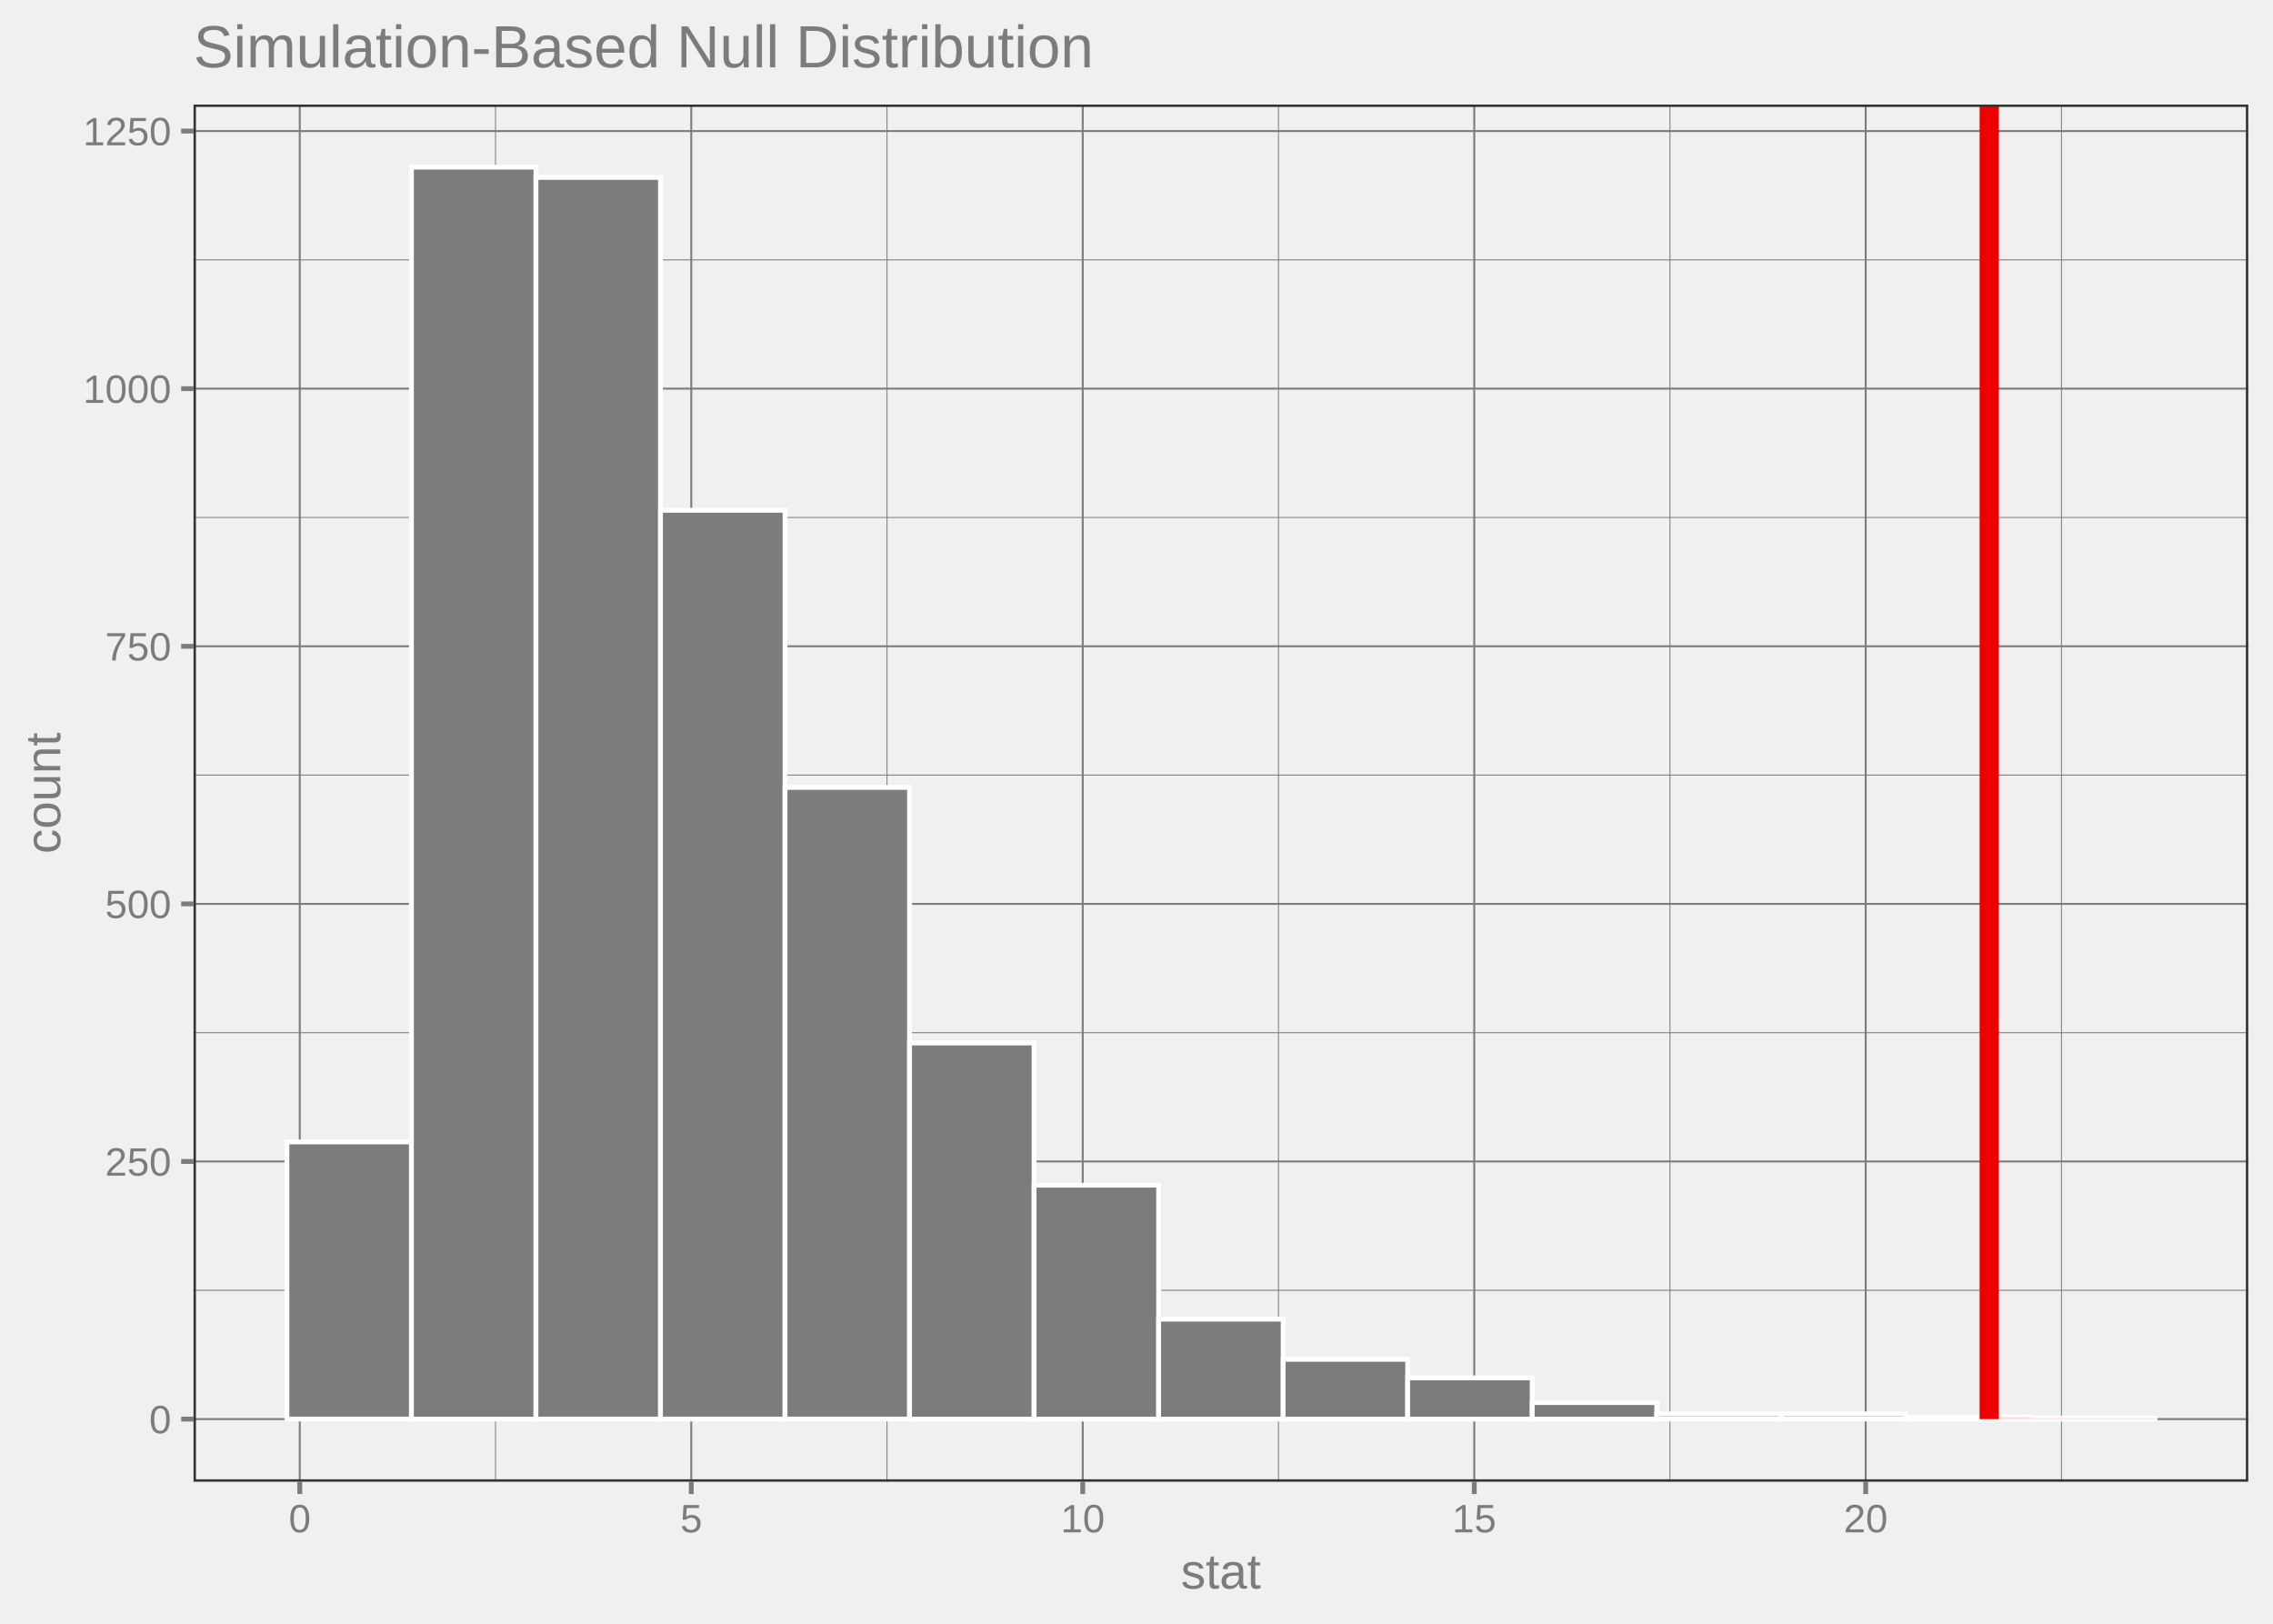
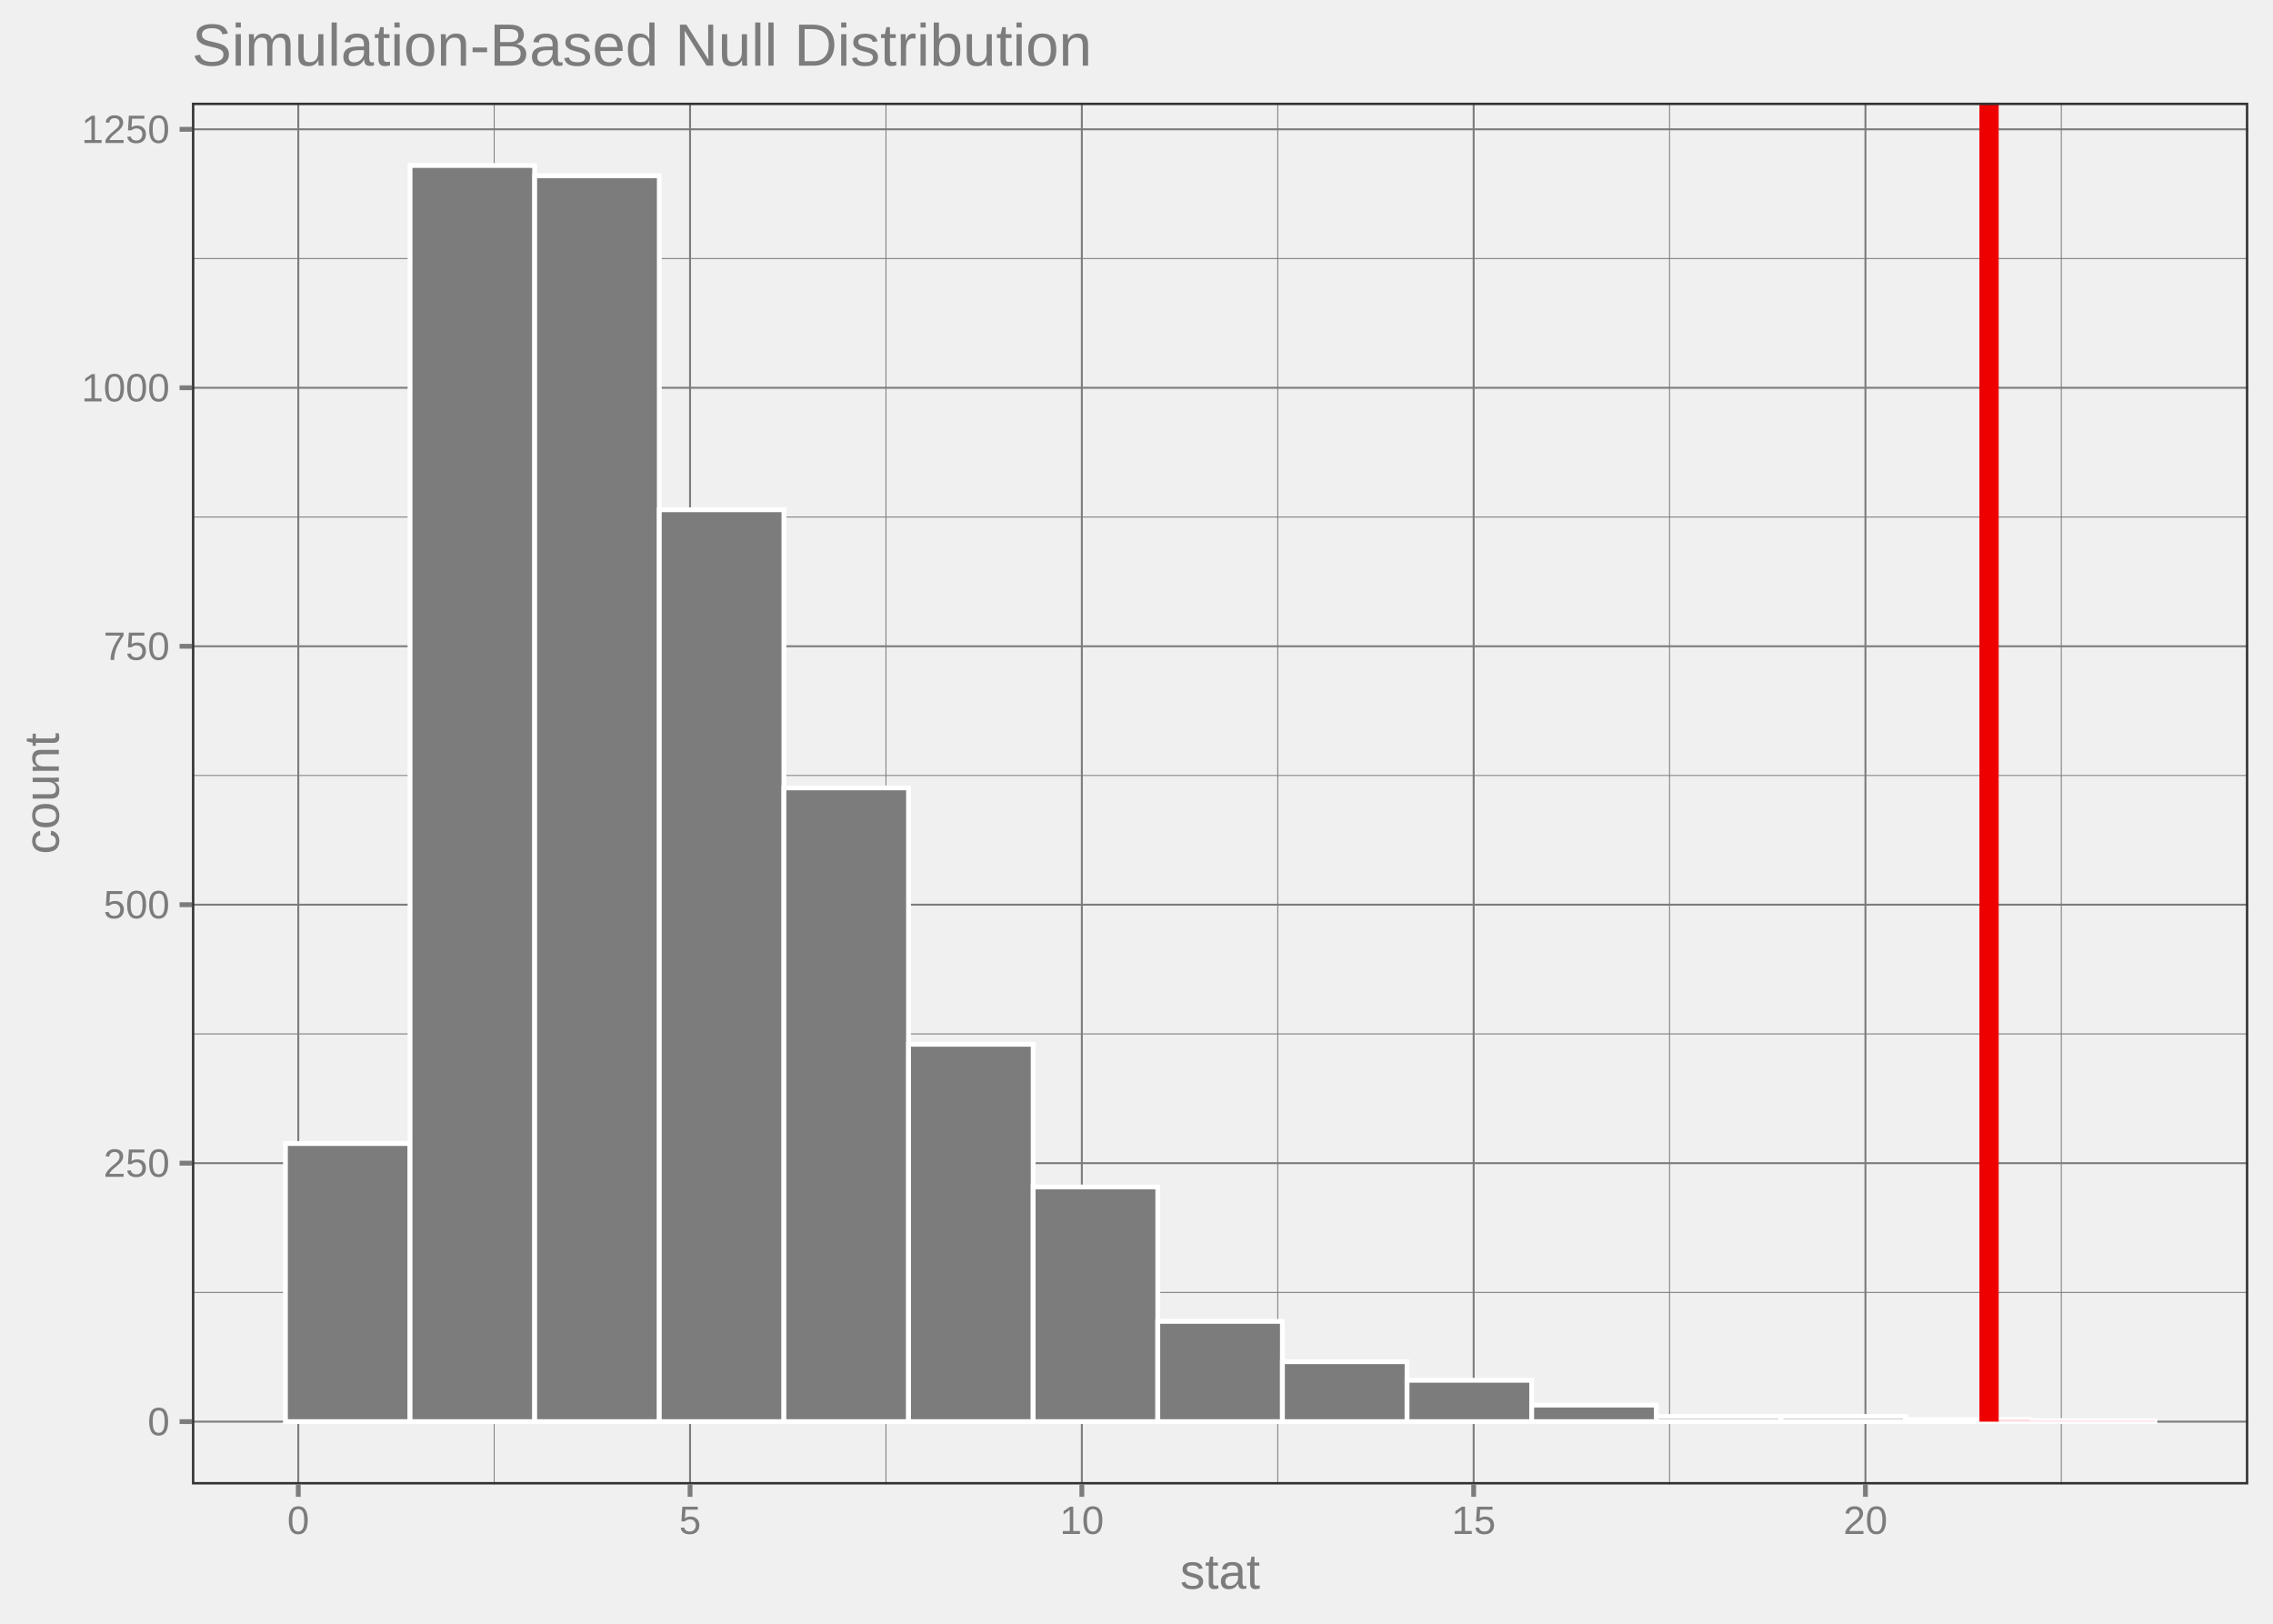
<svg xmlns="http://www.w3.org/2000/svg" width="504.00pt" height="360.00pt" viewBox="0 0 504.00 360.00">
  <g class="svglite">
    <defs>
      <style type="text/css">
    .svglite line, .svglite polyline, .svglite polygon, .svglite path, .svglite rect, .svglite circle {
      fill: none;
      stroke: #000000;
      stroke-linecap: round;
      stroke-linejoin: round;
      stroke-miterlimit: 10.00;
    }
    .svglite text {
      white-space: pre;
    }
    .svglite g.glyphgroup path {
      fill: inherit;
      stroke: none;
    }
  </style>
    </defs>
    <rect width="100%" height="100%" style="stroke: none; fill: none;" />
    <defs>
      <clipPath id="cpMC4wMHw1MDQuMDB8MC4wMHwzNjAuMDA=">
        <rect x="0.00" y="0.00" width="504.00" height="360.00" />
      </clipPath>
    </defs>
    <g clip-path="url(#cpMC4wMHw1MDQuMDB8MC4wMHwzNjAuMDA=)">
</g>
    <defs>
-       <clipPath id="cpNDIuOTF8NDk4LjUyfDIzLjE4fDMyOC41MA==">
-         <rect x="42.91" y="23.18" width="455.61" height="305.33" />
+       <clipPath id="cpNDIuNTZ8NDk4LjUyfDIyLjc3fDMyOS4xMg==">
+         <rect x="42.56" y="22.77" width="455.96" height="306.35" />
      </clipPath>
    </defs>
-     <g clip-path="url(#cpNDIuOTF8NDk4LjUyfDIzLjE4fDMyOC41MA==)">
-       <polyline points="42.91,286.07 498.52,286.07 " style="stroke-width: 0.21; stroke: #7C7C7C; stroke-linecap: butt;" />
-       <polyline points="42.91,228.96 498.52,228.96 " style="stroke-width: 0.21; stroke: #7C7C7C; stroke-linecap: butt;" />
-       <polyline points="42.91,171.84 498.52,171.84 " style="stroke-width: 0.21; stroke: #7C7C7C; stroke-linecap: butt;" />
-       <polyline points="42.91,114.73 498.52,114.73 " style="stroke-width: 0.21; stroke: #7C7C7C; stroke-linecap: butt;" />
-       <polyline points="42.91,57.62 498.52,57.62 " style="stroke-width: 0.21; stroke: #7C7C7C; stroke-linecap: butt;" />
-       <polyline points="109.87,328.50 109.87,23.18 " style="stroke-width: 0.21; stroke: #7C7C7C; stroke-linecap: butt;" />
-       <polyline points="196.68,328.50 196.68,23.18 " style="stroke-width: 0.21; stroke: #7C7C7C; stroke-linecap: butt;" />
-       <polyline points="283.48,328.50 283.48,23.18 " style="stroke-width: 0.21; stroke: #7C7C7C; stroke-linecap: butt;" />
-       <polyline points="370.29,328.50 370.29,23.18 " style="stroke-width: 0.21; stroke: #7C7C7C; stroke-linecap: butt;" />
-       <polyline points="457.10,328.50 457.10,23.18 " style="stroke-width: 0.21; stroke: #7C7C7C; stroke-linecap: butt;" />
-       <polyline points="42.91,314.63 498.52,314.63 " style="stroke-width: 0.43; stroke: #7C7C7C; stroke-linecap: butt;" />
-       <polyline points="42.91,257.51 498.52,257.51 " style="stroke-width: 0.43; stroke: #7C7C7C; stroke-linecap: butt;" />
-       <polyline points="42.91,200.40 498.52,200.40 " style="stroke-width: 0.43; stroke: #7C7C7C; stroke-linecap: butt;" />
-       <polyline points="42.91,143.29 498.52,143.29 " style="stroke-width: 0.43; stroke: #7C7C7C; stroke-linecap: butt;" />
-       <polyline points="42.91,86.17 498.52,86.17 " style="stroke-width: 0.43; stroke: #7C7C7C; stroke-linecap: butt;" />
-       <polyline points="42.91,29.06 498.52,29.06 " style="stroke-width: 0.43; stroke: #7C7C7C; stroke-linecap: butt;" />
-       <polyline points="66.47,328.50 66.47,23.18 " style="stroke-width: 0.43; stroke: #7C7C7C; stroke-linecap: butt;" />
-       <polyline points="153.28,328.50 153.28,23.18 " style="stroke-width: 0.43; stroke: #7C7C7C; stroke-linecap: butt;" />
-       <polyline points="240.08,328.50 240.08,23.18 " style="stroke-width: 0.43; stroke: #7C7C7C; stroke-linecap: butt;" />
-       <polyline points="326.89,328.50 326.89,23.18 " style="stroke-width: 0.43; stroke: #7C7C7C; stroke-linecap: butt;" />
-       <polyline points="413.69,328.50 413.69,23.18 " style="stroke-width: 0.43; stroke: #7C7C7C; stroke-linecap: butt;" />
-       <rect x="63.62" y="253.17" width="27.61" height="61.45" style="stroke-width: 1.07; stroke: #FFFFFF; stroke-linecap: butt; stroke-linejoin: miter; fill: #7C7C7C;" />
-       <rect x="91.23" y="37.06" width="27.61" height="277.57" style="stroke-width: 1.07; stroke: #FFFFFF; stroke-linecap: butt; stroke-linejoin: miter; fill: #7C7C7C;" />
-       <rect x="118.84" y="39.34" width="27.61" height="275.28" style="stroke-width: 1.07; stroke: #FFFFFF; stroke-linecap: butt; stroke-linejoin: miter; fill: #7C7C7C;" />
-       <rect x="146.46" y="113.13" width="27.61" height="201.49" style="stroke-width: 1.07; stroke: #FFFFFF; stroke-linecap: butt; stroke-linejoin: miter; fill: #7C7C7C;" />
-       <rect x="174.07" y="174.58" width="27.61" height="140.04" style="stroke-width: 1.07; stroke: #FFFFFF; stroke-linecap: butt; stroke-linejoin: miter; fill: #7C7C7C;" />
-       <rect x="201.68" y="231.24" width="27.61" height="83.39" style="stroke-width: 1.07; stroke: #FFFFFF; stroke-linecap: butt; stroke-linejoin: miter; fill: #7C7C7C;" />
-       <rect x="229.30" y="262.77" width="27.61" height="51.86" style="stroke-width: 1.07; stroke: #FFFFFF; stroke-linecap: butt; stroke-linejoin: miter; fill: #7C7C7C;" />
-       <rect x="256.91" y="292.47" width="27.61" height="22.16" style="stroke-width: 1.07; stroke: #FFFFFF; stroke-linecap: butt; stroke-linejoin: miter; fill: #7C7C7C;" />
-       <rect x="284.52" y="301.38" width="27.61" height="13.25" style="stroke-width: 1.07; stroke: #FFFFFF; stroke-linecap: butt; stroke-linejoin: miter; fill: #7C7C7C;" />
-       <rect x="312.13" y="305.49" width="27.61" height="9.14" style="stroke-width: 1.07; stroke: #FFFFFF; stroke-linecap: butt; stroke-linejoin: miter; fill: #7C7C7C;" />
-       <rect x="339.75" y="310.97" width="27.61" height="3.66" style="stroke-width: 1.07; stroke: #FFFFFF; stroke-linecap: butt; stroke-linejoin: miter; fill: #7C7C7C;" />
-       <rect x="367.36" y="313.48" width="27.61" height="1.14" style="stroke-width: 1.07; stroke: #FFFFFF; stroke-linecap: butt; stroke-linejoin: miter; fill: #7C7C7C;" />
-       <rect x="394.97" y="313.48" width="27.61" height="1.14" style="stroke-width: 1.07; stroke: #FFFFFF; stroke-linecap: butt; stroke-linejoin: miter; fill: #7C7C7C;" />
-       <rect x="422.59" y="314.17" width="27.61" height="0.46" style="stroke-width: 1.07; stroke: #FFFFFF; stroke-linecap: butt; stroke-linejoin: miter; fill: #7C7C7C;" />
-       <rect x="450.20" y="314.40" width="27.61" height="0.23" style="stroke-width: 1.07; stroke: #FFFFFF; stroke-linecap: butt; stroke-linejoin: miter; fill: #7C7C7C;" />
-       <polygon points="441.08,314.17 450.20,314.17 450.20,314.63 450.20,314.40 477.81,314.40 477.81,314.63 450.20,314.63 450.20,314.63 450.20,314.63 441.08,314.63 " style="stroke-width: 0.00; stroke: none; stroke-linecap: butt; fill: #FFC0CB; fill-opacity: 0.60;" />
-       <polyline points="441.08,314.17 450.20,314.17 450.20,314.63 450.20,314.40 477.81,314.40 " style="stroke-width: 1.07; stroke: none; stroke-linecap: butt;" />
-       <line x1="441.08" y1="314.63" x2="441.08" y2="23.18" style="stroke-width: 4.27; stroke: #EE0000; stroke-linecap: butt;" />
-       <rect x="42.91" y="23.18" width="455.61" height="305.33" style="stroke-width: 1.07; stroke: #333333;" />
+     <g clip-path="url(#cpNDIuNTZ8NDk4LjUyfDIyLjc3fDMyOS4xMg==)">
+       <polyline points="42.56,286.54 498.52,286.54 " style="stroke-width: 0.21; stroke: #7C7C7C; stroke-linecap: butt;" />
+       <polyline points="42.56,229.23 498.52,229.23 " style="stroke-width: 0.21; stroke: #7C7C7C; stroke-linecap: butt;" />
+       <polyline points="42.56,171.93 498.52,171.93 " style="stroke-width: 0.21; stroke: #7C7C7C; stroke-linecap: butt;" />
+       <polyline points="42.56,114.63 498.52,114.63 " style="stroke-width: 0.21; stroke: #7C7C7C; stroke-linecap: butt;" />
+       <polyline points="42.56,57.32 498.52,57.32 " style="stroke-width: 0.21; stroke: #7C7C7C; stroke-linecap: butt;" />
+       <polyline points="109.58,329.12 109.58,22.77 " style="stroke-width: 0.21; stroke: #7C7C7C; stroke-linecap: butt;" />
+       <polyline points="196.45,329.12 196.45,22.77 " style="stroke-width: 0.21; stroke: #7C7C7C; stroke-linecap: butt;" />
+       <polyline points="283.32,329.12 283.32,22.77 " style="stroke-width: 0.21; stroke: #7C7C7C; stroke-linecap: butt;" />
+       <polyline points="370.19,329.12 370.19,22.77 " style="stroke-width: 0.21; stroke: #7C7C7C; stroke-linecap: butt;" />
+       <polyline points="457.06,329.12 457.06,22.77 " style="stroke-width: 0.21; stroke: #7C7C7C; stroke-linecap: butt;" />
+       <polyline points="42.56,315.19 498.52,315.19 " style="stroke-width: 0.43; stroke: #7C7C7C; stroke-linecap: butt;" />
+       <polyline points="42.56,257.89 498.52,257.89 " style="stroke-width: 0.43; stroke: #7C7C7C; stroke-linecap: butt;" />
+       <polyline points="42.56,200.58 498.52,200.58 " style="stroke-width: 0.43; stroke: #7C7C7C; stroke-linecap: butt;" />
+       <polyline points="42.56,143.28 498.52,143.28 " style="stroke-width: 0.43; stroke: #7C7C7C; stroke-linecap: butt;" />
+       <polyline points="42.56,85.97 498.52,85.97 " style="stroke-width: 0.43; stroke: #7C7C7C; stroke-linecap: butt;" />
+       <polyline points="42.56,28.67 498.52,28.67 " style="stroke-width: 0.43; stroke: #7C7C7C; stroke-linecap: butt;" />
+       <polyline points="66.14,329.12 66.14,22.77 " style="stroke-width: 0.43; stroke: #7C7C7C; stroke-linecap: butt;" />
+       <polyline points="153.01,329.12 153.01,22.77 " style="stroke-width: 0.43; stroke: #7C7C7C; stroke-linecap: butt;" />
+       <polyline points="239.88,329.12 239.88,22.77 " style="stroke-width: 0.43; stroke: #7C7C7C; stroke-linecap: butt;" />
+       <polyline points="326.76,329.12 326.76,22.77 " style="stroke-width: 0.43; stroke: #7C7C7C; stroke-linecap: butt;" />
+       <polyline points="413.63,329.12 413.63,22.77 " style="stroke-width: 0.43; stroke: #7C7C7C; stroke-linecap: butt;" />
+       <rect x="63.29" y="253.53" width="27.63" height="61.66" style="stroke-width: 1.07; stroke: #FFFFFF; stroke-linecap: butt; stroke-linejoin: miter; fill: #7C7C7C;" />
+       <rect x="90.92" y="36.69" width="27.63" height="278.50" style="stroke-width: 1.07; stroke: #FFFFFF; stroke-linecap: butt; stroke-linejoin: miter; fill: #7C7C7C;" />
+       <rect x="118.56" y="38.98" width="27.63" height="276.21" style="stroke-width: 1.07; stroke: #FFFFFF; stroke-linecap: butt; stroke-linejoin: miter; fill: #7C7C7C;" />
+       <rect x="146.19" y="113.02" width="27.63" height="202.17" style="stroke-width: 1.07; stroke: #FFFFFF; stroke-linecap: butt; stroke-linejoin: miter; fill: #7C7C7C;" />
+       <rect x="173.82" y="174.68" width="27.63" height="140.51" style="stroke-width: 1.07; stroke: #FFFFFF; stroke-linecap: butt; stroke-linejoin: miter; fill: #7C7C7C;" />
+       <rect x="201.46" y="231.53" width="27.63" height="83.66" style="stroke-width: 1.07; stroke: #FFFFFF; stroke-linecap: butt; stroke-linejoin: miter; fill: #7C7C7C;" />
+       <rect x="229.09" y="263.16" width="27.63" height="52.03" style="stroke-width: 1.07; stroke: #FFFFFF; stroke-linecap: butt; stroke-linejoin: miter; fill: #7C7C7C;" />
+       <rect x="256.72" y="292.96" width="27.63" height="22.23" style="stroke-width: 1.07; stroke: #FFFFFF; stroke-linecap: butt; stroke-linejoin: miter; fill: #7C7C7C;" />
+       <rect x="284.36" y="301.90" width="27.63" height="13.29" style="stroke-width: 1.07; stroke: #FFFFFF; stroke-linecap: butt; stroke-linejoin: miter; fill: #7C7C7C;" />
+       <rect x="311.99" y="306.02" width="27.63" height="9.17" style="stroke-width: 1.07; stroke: #FFFFFF; stroke-linecap: butt; stroke-linejoin: miter; fill: #7C7C7C;" />
+       <rect x="339.63" y="311.52" width="27.63" height="3.67" style="stroke-width: 1.07; stroke: #FFFFFF; stroke-linecap: butt; stroke-linejoin: miter; fill: #7C7C7C;" />
+       <rect x="367.26" y="314.04" width="27.63" height="1.15" style="stroke-width: 1.07; stroke: #FFFFFF; stroke-linecap: butt; stroke-linejoin: miter; fill: #7C7C7C;" />
+       <rect x="394.89" y="314.04" width="27.63" height="1.15" style="stroke-width: 1.07; stroke: #FFFFFF; stroke-linecap: butt; stroke-linejoin: miter; fill: #7C7C7C;" />
+       <rect x="422.53" y="314.73" width="27.63" height="0.46" style="stroke-width: 1.07; stroke: #FFFFFF; stroke-linecap: butt; stroke-linejoin: miter; fill: #7C7C7C;" />
+       <rect x="450.16" y="314.96" width="27.63" height="0.23" style="stroke-width: 1.07; stroke: #FFFFFF; stroke-linecap: butt; stroke-linejoin: miter; fill: #7C7C7C;" />
+       <polygon points="441.04,314.73 450.16,314.73 450.16,315.19 450.16,314.96 477.79,314.96 477.79,315.19 450.16,315.19 450.16,315.19 450.16,315.19 441.04,315.19 " style="stroke-width: 0.00; stroke: none; stroke-linecap: butt; fill: #FFC0CB; fill-opacity: 0.60;" />
+       <polyline points="441.04,314.73 450.16,314.73 450.16,315.19 450.16,314.96 477.79,314.96 " style="stroke-width: 1.07; stroke: none; stroke-linecap: butt;" />
+       <line x1="441.04" y1="315.19" x2="441.04" y2="22.77" style="stroke-width: 4.27; stroke: #EE0000; stroke-linecap: butt;" />
+       <rect x="42.56" y="22.77" width="455.96" height="306.35" style="stroke-width: 1.07; stroke: #333333;" />
    </g>
    <g clip-path="url(#cpMC4wMHw1MDQuMDB8MC4wMHwzNjAuMDA=)">
-       <text x="37.98" y="317.78" text-anchor="end" style="font-size: 8.80px;fill: #7C7C7C; font-family: &quot;Arial&quot;;" textLength="4.89px" lengthAdjust="spacingAndGlyphs">0</text>
-       <text x="37.98" y="260.66" text-anchor="end" style="font-size: 8.80px;fill: #7C7C7C; font-family: &quot;Arial&quot;;" textLength="14.67px" lengthAdjust="spacingAndGlyphs">250</text>
-       <text x="37.98" y="203.55" text-anchor="end" style="font-size: 8.80px;fill: #7C7C7C; font-family: &quot;Arial&quot;;" textLength="14.67px" lengthAdjust="spacingAndGlyphs">500</text>
-       <text x="37.98" y="146.44" text-anchor="end" style="font-size: 8.80px;fill: #7C7C7C; font-family: &quot;Arial&quot;;" textLength="14.67px" lengthAdjust="spacingAndGlyphs">750</text>
-       <text x="37.98" y="89.32" text-anchor="end" style="font-size: 8.80px;fill: #7C7C7C; font-family: &quot;Arial&quot;;" textLength="19.56px" lengthAdjust="spacingAndGlyphs">1000</text>
-       <text x="37.98" y="32.21" text-anchor="end" style="font-size: 8.80px;fill: #7C7C7C; font-family: &quot;Arial&quot;;" textLength="19.56px" lengthAdjust="spacingAndGlyphs">1250</text>
-       <polyline points="40.17,314.63 42.91,314.63 " style="stroke-width: 1.07; stroke: #7C7C7C; stroke-linecap: butt;" />
-       <polyline points="40.17,257.51 42.91,257.51 " style="stroke-width: 1.07; stroke: #7C7C7C; stroke-linecap: butt;" />
-       <polyline points="40.17,200.40 42.91,200.40 " style="stroke-width: 1.07; stroke: #7C7C7C; stroke-linecap: butt;" />
-       <polyline points="40.17,143.29 42.91,143.29 " style="stroke-width: 1.07; stroke: #7C7C7C; stroke-linecap: butt;" />
-       <polyline points="40.17,86.17 42.91,86.17 " style="stroke-width: 1.07; stroke: #7C7C7C; stroke-linecap: butt;" />
-       <polyline points="40.17,29.06 42.91,29.06 " style="stroke-width: 1.07; stroke: #7C7C7C; stroke-linecap: butt;" />
-       <polyline points="66.47,331.24 66.47,328.50 " style="stroke-width: 1.07; stroke: #7C7C7C; stroke-linecap: butt;" />
-       <polyline points="153.28,331.24 153.28,328.50 " style="stroke-width: 1.07; stroke: #7C7C7C; stroke-linecap: butt;" />
-       <polyline points="240.08,331.24 240.08,328.50 " style="stroke-width: 1.07; stroke: #7C7C7C; stroke-linecap: butt;" />
-       <polyline points="326.89,331.24 326.89,328.50 " style="stroke-width: 1.07; stroke: #7C7C7C; stroke-linecap: butt;" />
-       <polyline points="413.69,331.24 413.69,328.50 " style="stroke-width: 1.07; stroke: #7C7C7C; stroke-linecap: butt;" />
-       <text x="66.47" y="339.74" text-anchor="middle" style="font-size: 8.80px;fill: #7C7C7C; font-family: &quot;Arial&quot;;" textLength="4.89px" lengthAdjust="spacingAndGlyphs">0</text>
-       <text x="153.28" y="339.74" text-anchor="middle" style="font-size: 8.80px;fill: #7C7C7C; font-family: &quot;Arial&quot;;" textLength="4.89px" lengthAdjust="spacingAndGlyphs">5</text>
-       <text x="240.08" y="339.74" text-anchor="middle" style="font-size: 8.80px;fill: #7C7C7C; font-family: &quot;Arial&quot;;" textLength="9.78px" lengthAdjust="spacingAndGlyphs">10</text>
-       <text x="326.89" y="339.74" text-anchor="middle" style="font-size: 8.80px;fill: #7C7C7C; font-family: &quot;Arial&quot;;" textLength="9.78px" lengthAdjust="spacingAndGlyphs">15</text>
-       <text x="413.69" y="339.74" text-anchor="middle" style="font-size: 8.80px;fill: #7C7C7C; font-family: &quot;Arial&quot;;" textLength="9.78px" lengthAdjust="spacingAndGlyphs">20</text>
-       <text x="270.71" y="352.20" text-anchor="middle" style="font-size: 11.00px;fill: #7C7C7C; font-family: &quot;Arial&quot;;" textLength="17.75px" lengthAdjust="spacingAndGlyphs">stat</text>
-       <text transform="translate(13.36,175.84) rotate(-90)" text-anchor="middle" style="font-size: 11.00px;fill: #7C7C7C; font-family: &quot;Arial&quot;;" textLength="26.94px" lengthAdjust="spacingAndGlyphs">count</text>
-       <text x="42.91" y="14.93" style="font-size: 13.20px;fill: #7C7C7C; font-family: &quot;Arial&quot;;" textLength="199.33px" lengthAdjust="spacingAndGlyphs">Simulation-Based Null Distribution</text>
+       <text x="37.63" y="318.22" text-anchor="end" style="font-size: 8.80px;fill: #7C7C7C; font-family: &quot;Liberation Sans&quot;;" textLength="4.89px" lengthAdjust="spacingAndGlyphs">0</text>
+       <text x="37.63" y="260.91" text-anchor="end" style="font-size: 8.80px;fill: #7C7C7C; font-family: &quot;Liberation Sans&quot;;" textLength="14.67px" lengthAdjust="spacingAndGlyphs">250</text>
+       <text x="37.63" y="203.61" text-anchor="end" style="font-size: 8.80px;fill: #7C7C7C; font-family: &quot;Liberation Sans&quot;;" textLength="14.67px" lengthAdjust="spacingAndGlyphs">500</text>
+       <text x="37.63" y="146.31" text-anchor="end" style="font-size: 8.80px;fill: #7C7C7C; font-family: &quot;Liberation Sans&quot;;" textLength="14.67px" lengthAdjust="spacingAndGlyphs">750</text>
+       <text x="37.63" y="89.00" text-anchor="end" style="font-size: 8.80px;fill: #7C7C7C; font-family: &quot;Liberation Sans&quot;;" textLength="19.56px" lengthAdjust="spacingAndGlyphs">1000</text>
+       <text x="37.63" y="31.70" text-anchor="end" style="font-size: 8.80px;fill: #7C7C7C; font-family: &quot;Liberation Sans&quot;;" textLength="19.56px" lengthAdjust="spacingAndGlyphs">1250</text>
+       <polyline points="39.82,315.19 42.56,315.19 " style="stroke-width: 1.07; stroke: #7C7C7C; stroke-linecap: butt;" />
+       <polyline points="39.82,257.89 42.56,257.89 " style="stroke-width: 1.07; stroke: #7C7C7C; stroke-linecap: butt;" />
+       <polyline points="39.82,200.58 42.56,200.58 " style="stroke-width: 1.07; stroke: #7C7C7C; stroke-linecap: butt;" />
+       <polyline points="39.82,143.28 42.56,143.28 " style="stroke-width: 1.07; stroke: #7C7C7C; stroke-linecap: butt;" />
+       <polyline points="39.82,85.97 42.56,85.97 " style="stroke-width: 1.07; stroke: #7C7C7C; stroke-linecap: butt;" />
+       <polyline points="39.82,28.67 42.56,28.67 " style="stroke-width: 1.07; stroke: #7C7C7C; stroke-linecap: butt;" />
+       <polyline points="66.14,331.86 66.14,329.12 " style="stroke-width: 1.07; stroke: #7C7C7C; stroke-linecap: butt;" />
+       <polyline points="153.01,331.86 153.01,329.12 " style="stroke-width: 1.07; stroke: #7C7C7C; stroke-linecap: butt;" />
+       <polyline points="239.88,331.86 239.88,329.12 " style="stroke-width: 1.07; stroke: #7C7C7C; stroke-linecap: butt;" />
+       <polyline points="326.76,331.86 326.76,329.12 " style="stroke-width: 1.07; stroke: #7C7C7C; stroke-linecap: butt;" />
+       <polyline points="413.63,331.86 413.63,329.12 " style="stroke-width: 1.07; stroke: #7C7C7C; stroke-linecap: butt;" />
+       <text x="66.14" y="340.10" text-anchor="middle" style="font-size: 8.80px;fill: #7C7C7C; font-family: &quot;Liberation Sans&quot;;" textLength="4.89px" lengthAdjust="spacingAndGlyphs">0</text>
+       <text x="153.01" y="340.10" text-anchor="middle" style="font-size: 8.80px;fill: #7C7C7C; font-family: &quot;Liberation Sans&quot;;" textLength="4.89px" lengthAdjust="spacingAndGlyphs">5</text>
+       <text x="239.88" y="340.10" text-anchor="middle" style="font-size: 8.80px;fill: #7C7C7C; font-family: &quot;Liberation Sans&quot;;" textLength="9.78px" lengthAdjust="spacingAndGlyphs">10</text>
+       <text x="326.76" y="340.10" text-anchor="middle" style="font-size: 8.80px;fill: #7C7C7C; font-family: &quot;Liberation Sans&quot;;" textLength="9.78px" lengthAdjust="spacingAndGlyphs">15</text>
+       <text x="413.63" y="340.10" text-anchor="middle" style="font-size: 8.80px;fill: #7C7C7C; font-family: &quot;Liberation Sans&quot;;" textLength="9.78px" lengthAdjust="spacingAndGlyphs">20</text>
+       <text x="270.54" y="352.24" text-anchor="middle" style="font-size: 11.00px;fill: #7C7C7C; font-family: &quot;Liberation Sans&quot;;" textLength="17.75px" lengthAdjust="spacingAndGlyphs">stat</text>
+       <text transform="translate(13.05,175.94) rotate(-90)" text-anchor="middle" style="font-size: 11.00px;fill: #7C7C7C; font-family: &quot;Liberation Sans&quot;;" textLength="26.94px" lengthAdjust="spacingAndGlyphs">count</text>
+       <text x="42.56" y="14.55" style="font-size: 13.20px;fill: #7C7C7C; font-family: &quot;Liberation Sans&quot;;" textLength="199.33px" lengthAdjust="spacingAndGlyphs">Simulation-Based Null Distribution</text>
    </g>
  </g>
</svg>
